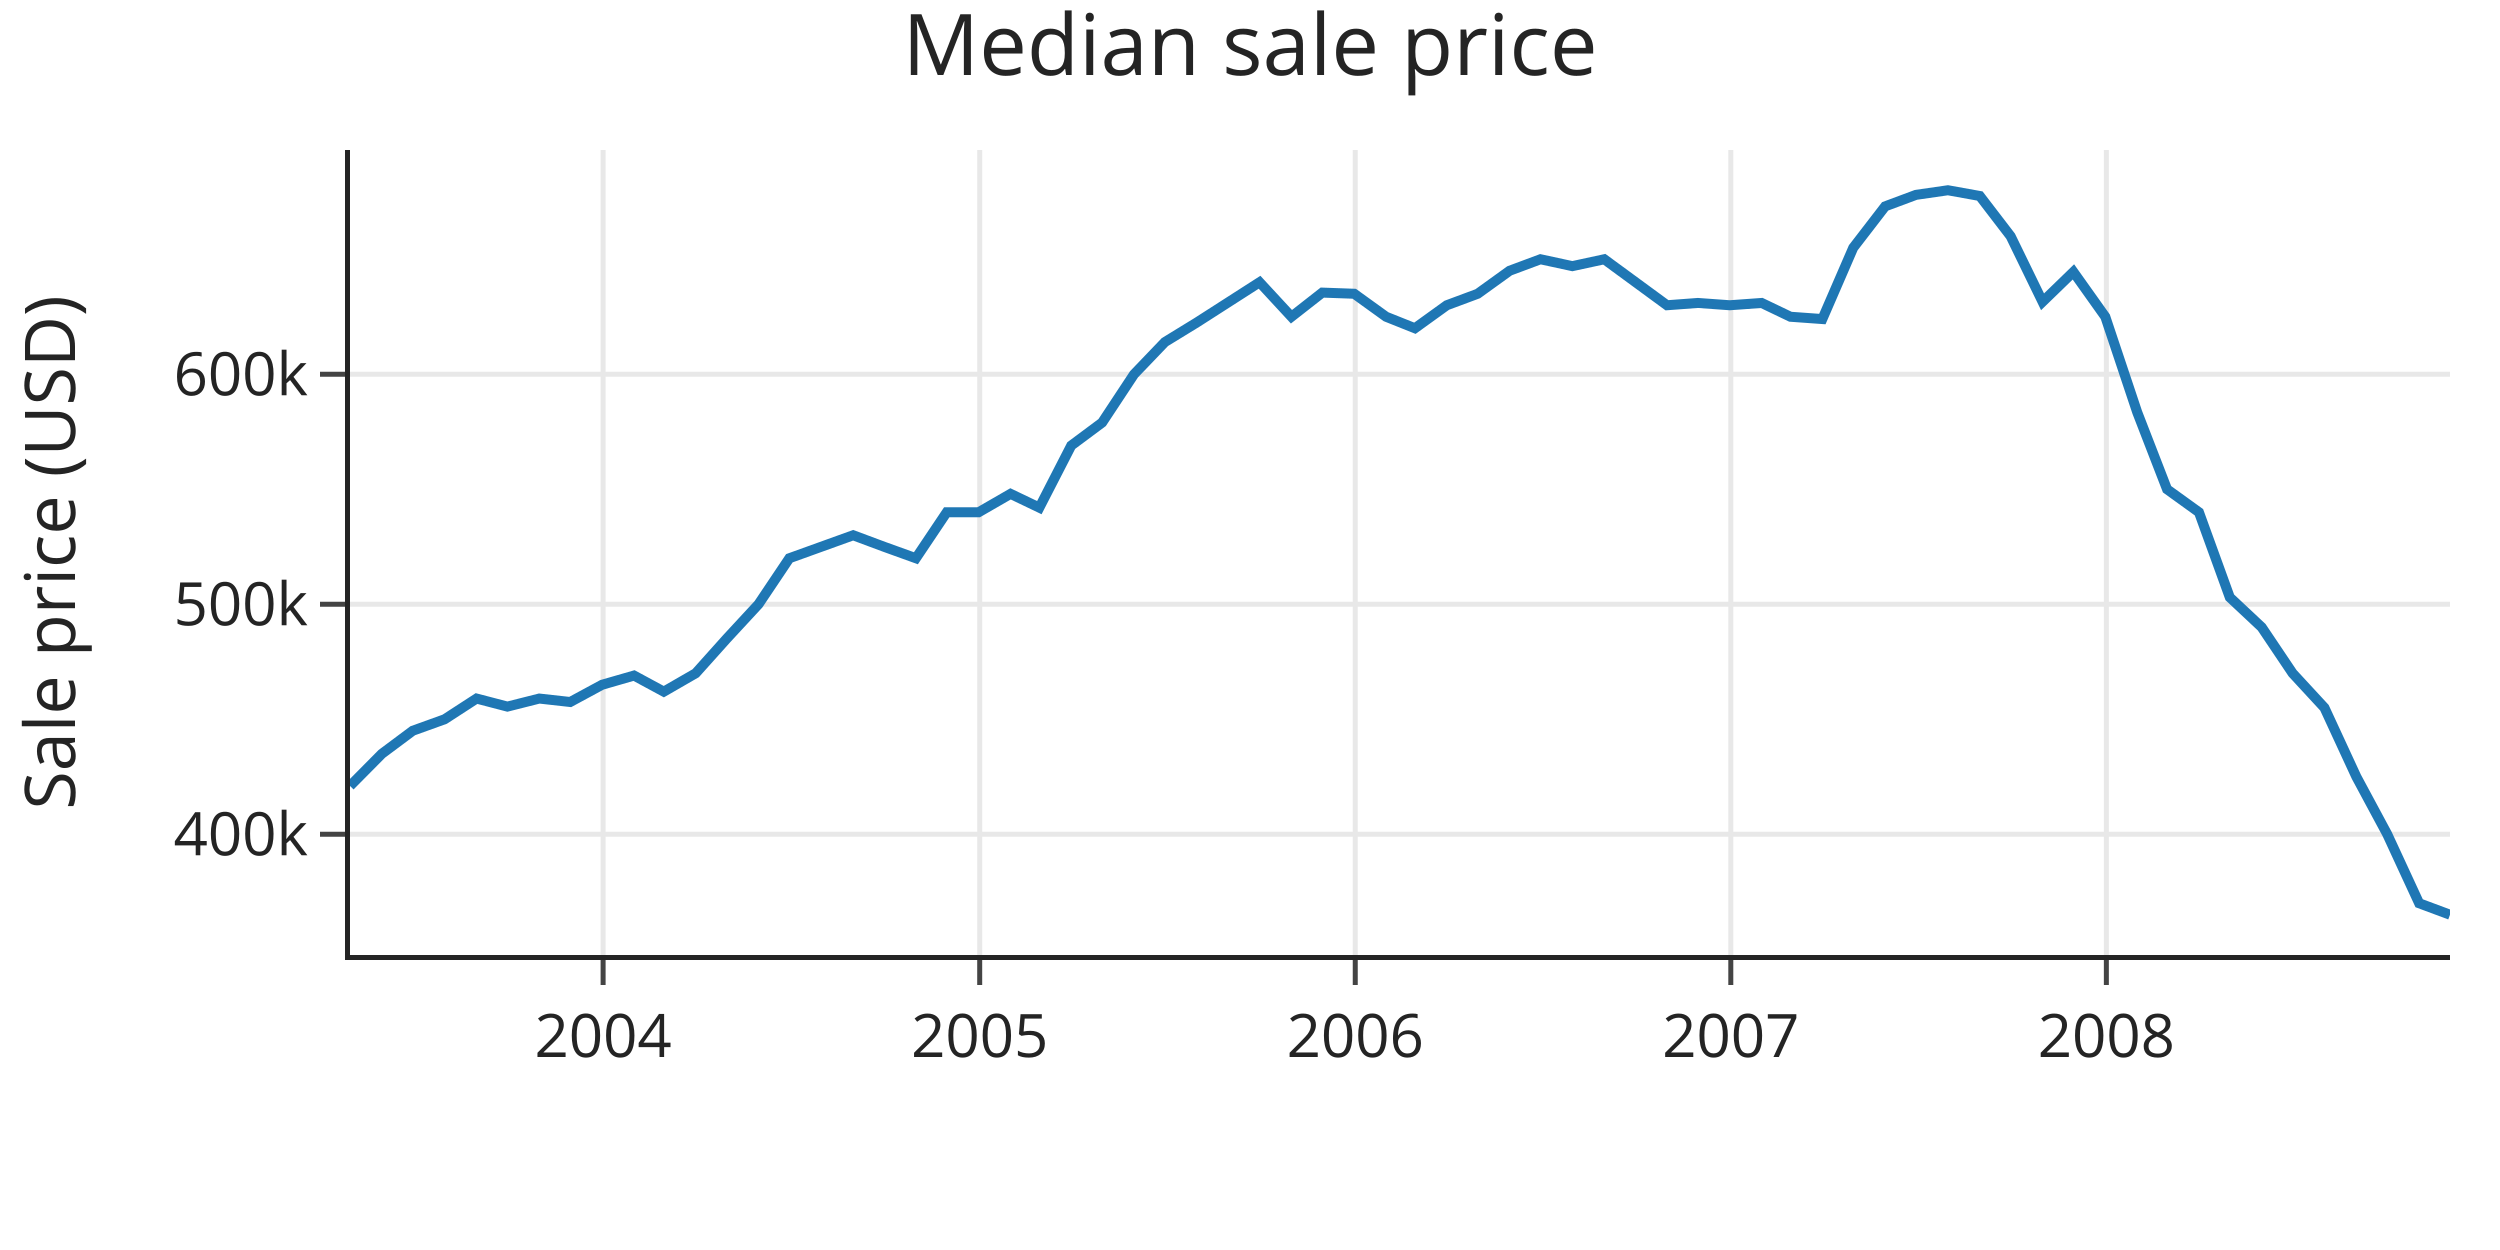
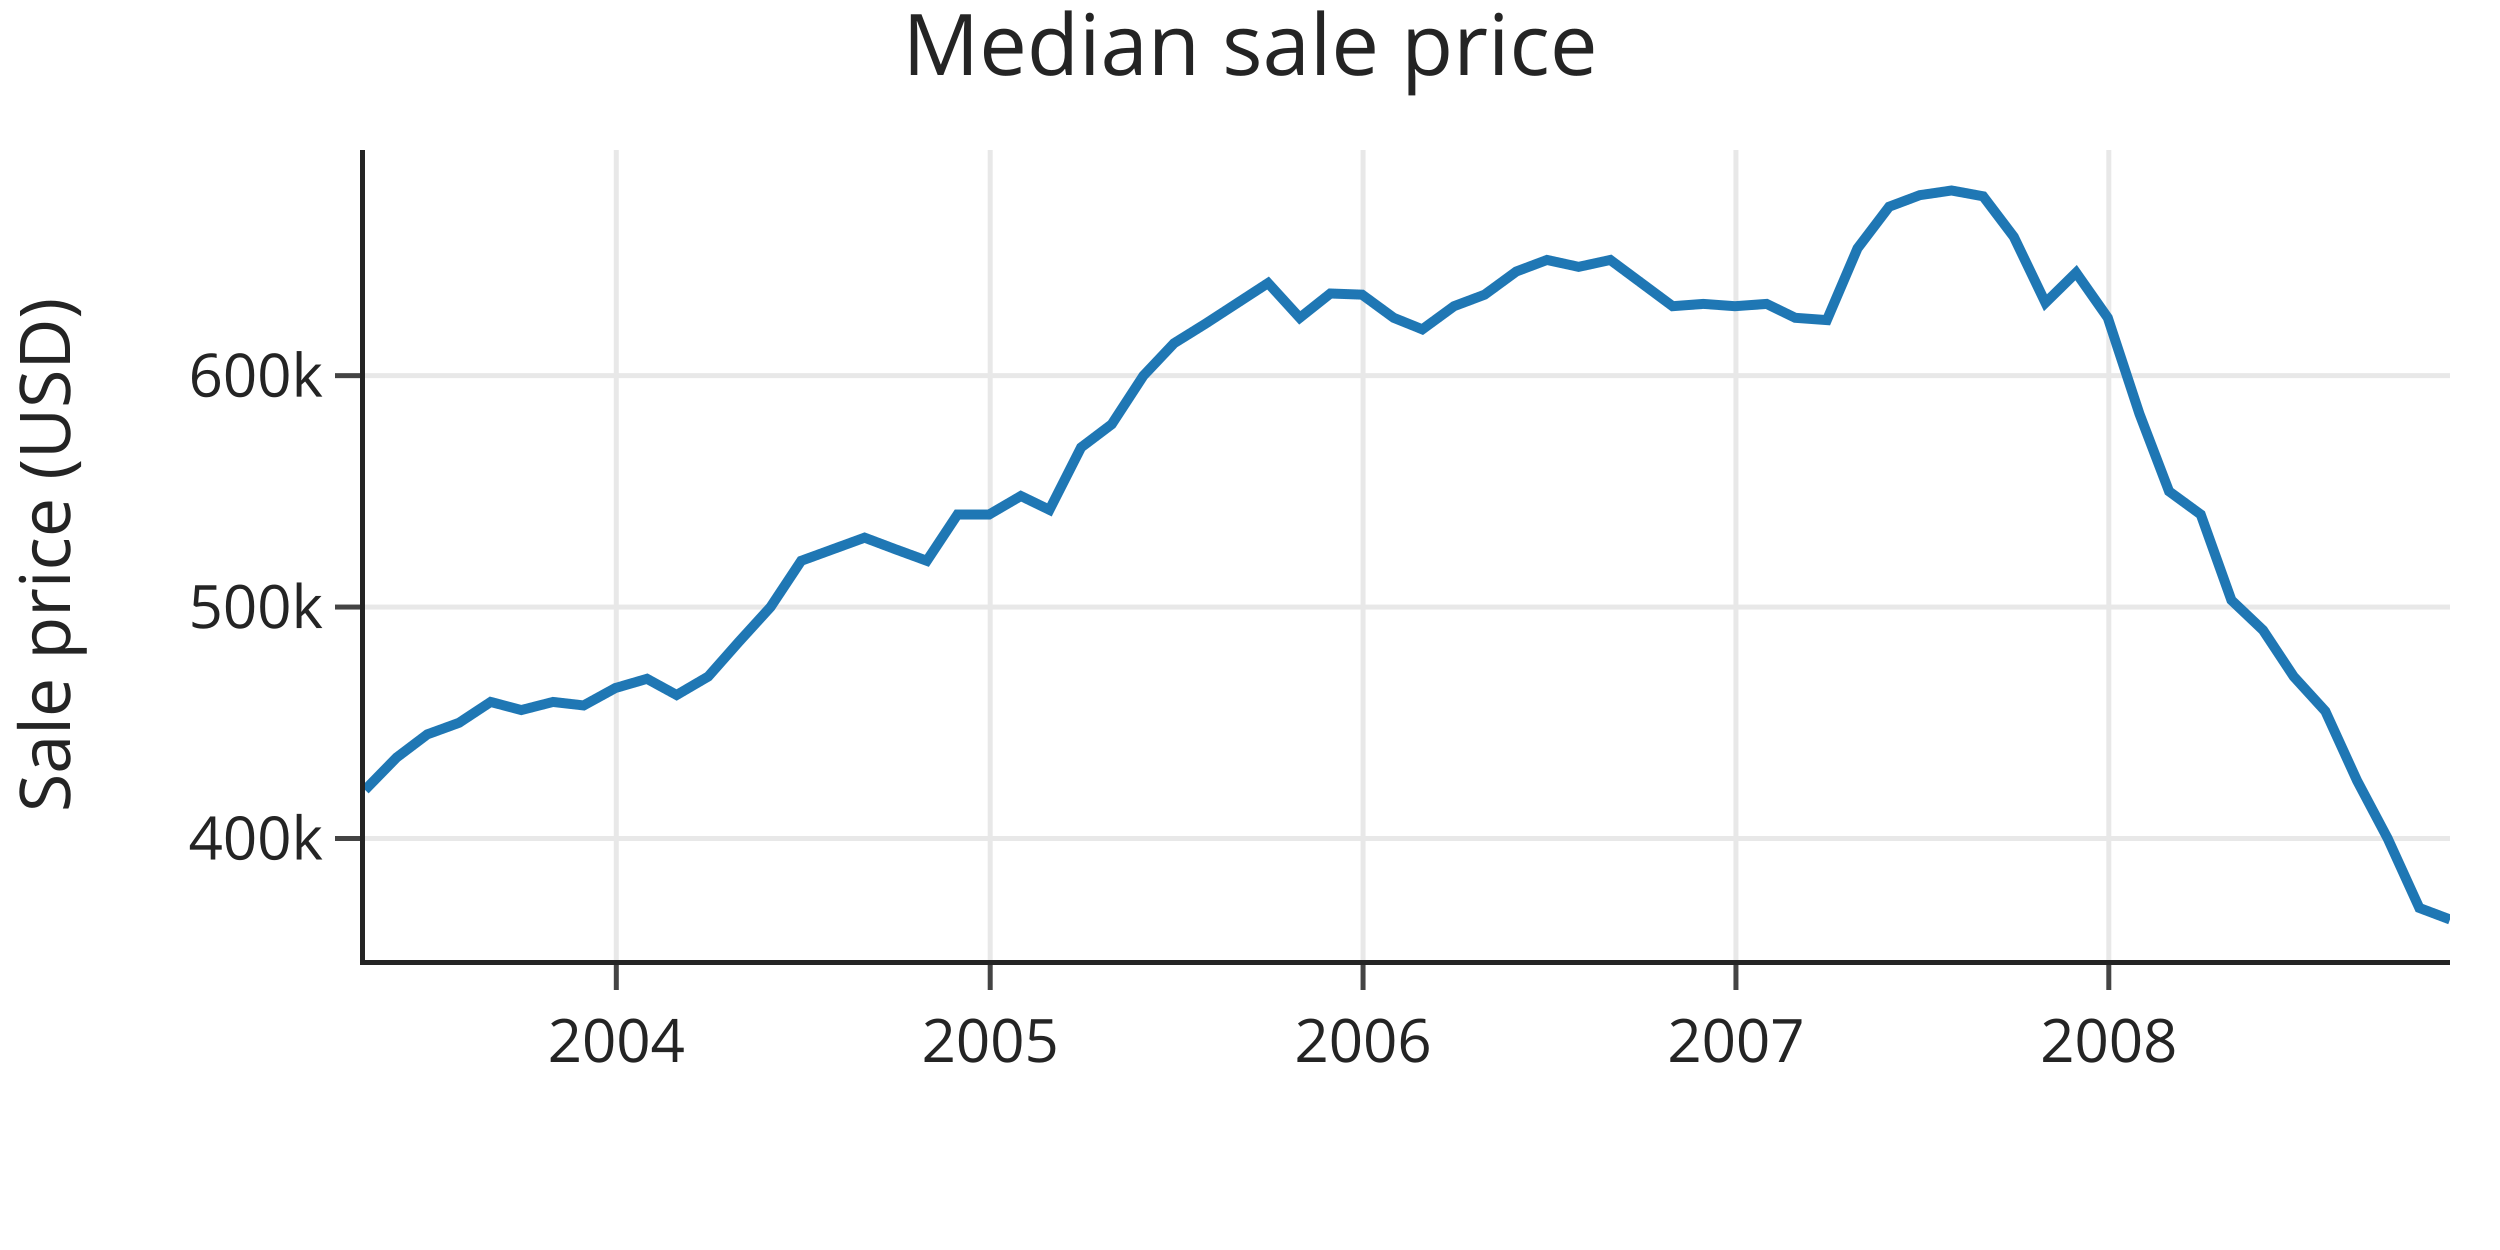
<svg xmlns="http://www.w3.org/2000/svg" class="main-svg" width="500" height="250" style="" viewBox="0 0 500 250">
  <rect x="0" y="0" width="500" height="250" style="fill: rgb(255, 255, 255); fill-opacity: 1;" />
-   <defs id="defs-9f5719">
+   <defs id="defs-bb6b9b">
    <g class="clips">
-       <clipPath id="clip9f5719xyplot" class="plotclip">
-         <rect width="420" height="161" />
+       <clipPath id="clipbb6b9bxyplot" class="plotclip">
+         <rect width="417" height="162" />
      </clipPath>
-       <clipPath class="axesclip" id="clip9f5719x">
-         <rect x="70" y="0" width="420" height="250" />
+       <clipPath class="axesclip" id="clipbb6b9bx">
+         <rect x="73" y="0" width="417" height="250" />
      </clipPath>
-       <clipPath class="axesclip" id="clip9f5719y">
-         <rect x="0" y="30" width="500" height="161" />
+       <clipPath class="axesclip" id="clipbb6b9by">
+         <rect x="0" y="30" width="500" height="162" />
      </clipPath>
-       <clipPath class="axesclip" id="clip9f5719xy">
-         <rect x="70" y="30" width="420" height="161" />
+       <clipPath class="axesclip" id="clipbb6b9bxy">
+         <rect x="73" y="30" width="417" height="162" />
      </clipPath>
    </g>
    <g class="gradients" />
    <g class="patterns" />
  </defs>
  <g class="bglayer" />
  <g class="layer-below">
    <g class="imagelayer" />
    <g class="shapelayer" />
  </g>
  <g class="cartesianlayer">
    <g class="subplot xy">
      <g class="layer-subplot">
        <g class="shapelayer" />
        <g class="imagelayer" />
      </g>
+       <g class="minor-gridlayer">
+         <g class="x" />
+         <g class="y" />
+       </g>
      <g class="gridlayer">
        <g class="x">
-           <path class="xgrid crisp" transform="translate(120.62,0)" d="M0,30v161" style="stroke: rgb(232, 232, 232); stroke-opacity: 1; stroke-width: 1px;" />
-           <path class="xgrid crisp" transform="translate(195.94,0)" d="M0,30v161" style="stroke: rgb(232, 232, 232); stroke-opacity: 1; stroke-width: 1px;" />
-           <path class="xgrid crisp" transform="translate(271.05,0)" d="M0,30v161" style="stroke: rgb(232, 232, 232); stroke-opacity: 1; stroke-width: 1px;" />
-           <path class="xgrid crisp" transform="translate(346.16,0)" d="M0,30v161" style="stroke: rgb(232, 232, 232); stroke-opacity: 1; stroke-width: 1px;" />
-           <path class="xgrid crisp" transform="translate(421.27,0)" d="M0,30v161" style="stroke: rgb(232, 232, 232); stroke-opacity: 1; stroke-width: 1px;" />
+           <path class="xgrid crisp" transform="translate(123.26,0)" d="M0,30v162" style="stroke: rgb(232, 232, 232); stroke-opacity: 1; stroke-width: 1px;" />
+           <path class="xgrid crisp" transform="translate(198.04,0)" d="M0,30v162" style="stroke: rgb(232, 232, 232); stroke-opacity: 1; stroke-width: 1px;" />
+           <path class="xgrid crisp" transform="translate(272.61,0)" d="M0,30v162" style="stroke: rgb(232, 232, 232); stroke-opacity: 1; stroke-width: 1px;" />
+           <path class="xgrid crisp" transform="translate(347.19,0)" d="M0,30v162" style="stroke: rgb(232, 232, 232); stroke-opacity: 1; stroke-width: 1px;" />
+           <path class="xgrid crisp" transform="translate(421.76,0)" d="M0,30v162" style="stroke: rgb(232, 232, 232); stroke-opacity: 1; stroke-width: 1px;" />
        </g>
        <g class="y">
-           <path class="ygrid crisp" transform="translate(0,166.85)" d="M70,0h420" style="stroke: rgb(232, 232, 232); stroke-opacity: 1; stroke-width: 1px;" />
-           <path class="ygrid crisp" transform="translate(0,120.85)" d="M70,0h420" style="stroke: rgb(232, 232, 232); stroke-opacity: 1; stroke-width: 1px;" />
-           <path class="ygrid crisp" transform="translate(0,74.85)" d="M70,0h420" style="stroke: rgb(232, 232, 232); stroke-opacity: 1; stroke-width: 1px;" />
+           <path class="ygrid crisp" transform="translate(0,167.7)" d="M73,0h417" style="stroke: rgb(232, 232, 232); stroke-opacity: 1; stroke-width: 1px;" />
+           <path class="ygrid crisp" transform="translate(0,121.41)" d="M73,0h417" style="stroke: rgb(232, 232, 232); stroke-opacity: 1; stroke-width: 1px;" />
+           <path class="ygrid crisp" transform="translate(0,75.13)" d="M73,0h417" style="stroke: rgb(232, 232, 232); stroke-opacity: 1; stroke-width: 1px;" />
        </g>
      </g>
      <g class="zerolinelayer" />
      <path class="xlines-below" />
      <path class="ylines-below" />
      <g class="overlines-below" />
      <g class="xaxislayer-below" />
      <g class="yaxislayer-below" />
      <g class="overaxes-below" />
-       <g class="plot" transform="translate(70,30)" clip-path="url(#clip9f5719xyplot)">
+       <g class="plot" transform="translate(73,30)" clip-path="url(#clipbb6b9bxyplot)">
        <g class="scatterlayer mlayer">
-           <g class="trace scatter tracebb697d" style="stroke-miterlimit: 2; opacity: 1;">
+           <g class="trace scatter tracea10ebb" style="stroke-miterlimit: 2; opacity: 1;">
            <g class="fills" />
            <g class="errorbars" />
            <g class="lines">
-               <path class="js-line" d="M0,127.19L6.38,120.75L12.55,116.15L18.93,113.85L25.31,109.71L31.48,111.32L37.86,109.71L44.04,110.4L50.42,106.95L56.8,105.11L62.76,108.33L69.14,104.65L75.32,97.75L81.7,90.85L87.87,81.65L100.63,77.05L106.8,79.35L113.18,81.65L119.35,72.45L125.73,72.45L132.11,68.77L137.87,71.53L144.25,59.11L150.43,54.51L156.81,44.85L162.98,38.41L169.36,34.5L181.91,26.45L188.29,33.35L194.46,28.52L200.84,28.75L207.22,33.35L212.98,35.65L219.36,31.05L225.54,28.75L231.92,24.15L238.09,21.85L244.47,23.23L250.85,21.85L263.4,31.05L269.57,30.59L275.95,31.05L282.33,30.59L288.09,33.35L294.47,33.81L300.65,19.55L307.03,11.27L313.2,8.97L319.58,8.05L325.96,9.2L332.13,17.25L338.51,30.36L344.68,24.38L351.06,33.35L357.44,52.44L363.41,67.85L369.79,72.45L375.96,89.47L382.34,95.45L388.52,104.65L394.89,111.55L401.27,125.35L407.45,136.85L413.83,150.65L420,152.95" style="vector-effect: non-scaling-stroke; fill: none; stroke: rgb(31, 119, 180); stroke-opacity: 1; stroke-width: 2px; opacity: 1;" />
+               <path class="js-line" d="M0,127.98L6.33,121.5L12.46,116.87L18.8,114.56L25.13,110.39L31.26,112.01L37.59,110.39L43.72,111.09L50.06,107.61L56.39,105.76L62.32,109L68.65,105.3L74.78,98.36L81.11,91.41L87.24,82.16L99.91,77.53L106.04,79.84L112.37,82.16L118.5,72.9L124.83,72.9L131.17,69.2L136.89,71.97L143.22,59.48L149.35,54.85L155.69,45.13L161.81,38.65L168.15,34.71L180.61,26.61L186.95,33.56L193.07,28.7L199.41,28.93L205.74,33.56L211.46,35.87L217.8,31.24L223.93,28.93L230.26,24.3L236.39,21.99L242.72,23.37L249.06,21.99L261.52,31.24L267.65,30.78L273.98,31.24L280.32,30.78L286.04,33.56L292.37,34.02L298.5,19.67L304.83,11.34L310.96,9.03L317.3,8.1L323.63,9.26L329.76,17.36L336.09,30.55L342.22,24.53L348.56,33.56L354.89,52.77L360.81,68.27L367.15,72.9L373.28,90.03L379.61,96.04L385.74,105.3L392.07,112.24L398.41,126.13L404.54,137.7L410.87,151.59L417,153.9" style="vector-effect: none; fill: none; stroke: rgb(31, 119, 180); stroke-opacity: 1; stroke-width: 2px; opacity: 1;" />
            </g>
            <g class="points" />
            <g class="text" />
          </g>
        </g>
      </g>
      <g class="overplot" />
-       <path class="xlines-above crisp" d="M69,191.5H490" style="fill: none; stroke-width: 1px; stroke: rgb(36, 36, 36); stroke-opacity: 1;" />
-       <path class="ylines-above crisp" d="M69.5,30V191" style="fill: none; stroke-width: 1px; stroke: rgb(36, 36, 36); stroke-opacity: 1;" />
+       <path class="xlines-above crisp" d="M72,192.5H490" style="fill: none; stroke-width: 1px; stroke: rgb(36, 36, 36); stroke-opacity: 1;" />
+       <path class="ylines-above crisp" d="M72.5,30V192" style="fill: none; stroke-width: 1px; stroke: rgb(36, 36, 36); stroke-opacity: 1;" />
      <g class="overlines-above" />
      <g class="xaxislayer-above">
-         <path class="xtick ticks crisp" d="M0,192v5" transform="translate(120.62,0)" style="stroke: rgb(68, 68, 68); stroke-opacity: 1; stroke-width: 1px;" />
-         <path class="xtick ticks crisp" d="M0,192v5" transform="translate(195.94,0)" style="stroke: rgb(68, 68, 68); stroke-opacity: 1; stroke-width: 1px;" />
-         <path class="xtick ticks crisp" d="M0,192v5" transform="translate(271.05,0)" style="stroke: rgb(68, 68, 68); stroke-opacity: 1; stroke-width: 1px;" />
-         <path class="xtick ticks crisp" d="M0,192v5" transform="translate(346.16,0)" style="stroke: rgb(68, 68, 68); stroke-opacity: 1; stroke-width: 1px;" />
-         <path class="xtick ticks crisp" d="M0,192v5" transform="translate(421.27,0)" style="stroke: rgb(68, 68, 68); stroke-opacity: 1; stroke-width: 1px;" />
+         <path class="xtick ticks crisp" d="M0,193v5" transform="translate(123.26,0)" style="stroke: rgb(68, 68, 68); stroke-opacity: 1; stroke-width: 1px;" />
+         <path class="xtick ticks crisp" d="M0,193v5" transform="translate(198.04,0)" style="stroke: rgb(68, 68, 68); stroke-opacity: 1; stroke-width: 1px;" />
+         <path class="xtick ticks crisp" d="M0,193v5" transform="translate(272.61,0)" style="stroke: rgb(68, 68, 68); stroke-opacity: 1; stroke-width: 1px;" />
+         <path class="xtick ticks crisp" d="M0,193v5" transform="translate(347.19,0)" style="stroke: rgb(68, 68, 68); stroke-opacity: 1; stroke-width: 1px;" />
+         <path class="xtick ticks crisp" d="M0,193v5" transform="translate(421.76,0)" style="stroke: rgb(68, 68, 68); stroke-opacity: 1; stroke-width: 1px;" />
        <g class="xtick">
-           <text text-anchor="middle" x="0" y="211.4" transform="translate(120.62,0)" style="font-family: 'Open Sans', verdana, arial, sans-serif; font-size: 12px; fill: rgb(36, 36, 36); fill-opacity: 1; white-space: pre; opacity: 1;">2004</text>
+           <text text-anchor="middle" x="0" y="212.4" transform="translate(123.26,0)" style="font-family: 'Open Sans', verdana, arial, sans-serif; font-size: 12px; fill: rgb(36, 36, 36); fill-opacity: 1; white-space: pre; opacity: 1;">2004</text>
        </g>
        <g class="xtick">
-           <text text-anchor="middle" x="0" y="211.4" style="font-family: 'Open Sans', verdana, arial, sans-serif; font-size: 12px; fill: rgb(36, 36, 36); fill-opacity: 1; white-space: pre; opacity: 1;" transform="translate(195.94,0)">2005</text>
+           <text text-anchor="middle" x="0" y="212.4" style="font-family: 'Open Sans', verdana, arial, sans-serif; font-size: 12px; fill: rgb(36, 36, 36); fill-opacity: 1; white-space: pre; opacity: 1;" transform="translate(198.04,0)">2005</text>
        </g>
        <g class="xtick">
-           <text text-anchor="middle" x="0" y="211.4" style="font-family: 'Open Sans', verdana, arial, sans-serif; font-size: 12px; fill: rgb(36, 36, 36); fill-opacity: 1; white-space: pre; opacity: 1;" transform="translate(271.05,0)">2006</text>
+           <text text-anchor="middle" x="0" y="212.4" style="font-family: 'Open Sans', verdana, arial, sans-serif; font-size: 12px; fill: rgb(36, 36, 36); fill-opacity: 1; white-space: pre; opacity: 1;" transform="translate(272.61,0)">2006</text>
        </g>
        <g class="xtick">
-           <text text-anchor="middle" x="0" y="211.4" style="font-family: 'Open Sans', verdana, arial, sans-serif; font-size: 12px; fill: rgb(36, 36, 36); fill-opacity: 1; white-space: pre; opacity: 1;" transform="translate(346.16,0)">2007</text>
+           <text text-anchor="middle" x="0" y="212.4" style="font-family: 'Open Sans', verdana, arial, sans-serif; font-size: 12px; fill: rgb(36, 36, 36); fill-opacity: 1; white-space: pre; opacity: 1;" transform="translate(347.19,0)">2007</text>
        </g>
        <g class="xtick">
-           <text text-anchor="middle" x="0" y="211.4" style="font-family: 'Open Sans', verdana, arial, sans-serif; font-size: 12px; fill: rgb(36, 36, 36); fill-opacity: 1; white-space: pre; opacity: 1;" transform="translate(421.27,0)">2008</text>
+           <text text-anchor="middle" x="0" y="212.4" style="font-family: 'Open Sans', verdana, arial, sans-serif; font-size: 12px; fill: rgb(36, 36, 36); fill-opacity: 1; white-space: pre; opacity: 1;" transform="translate(421.76,0)">2008</text>
        </g>
      </g>
      <g class="yaxislayer-above">
-         <path class="ytick ticks crisp" d="M69,0h-5" transform="translate(0,166.85)" style="stroke: rgb(68, 68, 68); stroke-opacity: 1; stroke-width: 1px;" />
-         <path class="ytick ticks crisp" d="M69,0h-5" transform="translate(0,120.85)" style="stroke: rgb(68, 68, 68); stroke-opacity: 1; stroke-width: 1px;" />
-         <path class="ytick ticks crisp" d="M69,0h-5" transform="translate(0,74.85)" style="stroke: rgb(68, 68, 68); stroke-opacity: 1; stroke-width: 1px;" />
+         <path class="ytick ticks crisp" d="M72,0h-5" transform="translate(0,167.7)" style="stroke: rgb(68, 68, 68); stroke-opacity: 1; stroke-width: 1px;" />
+         <path class="ytick ticks crisp" d="M72,0h-5" transform="translate(0,121.41)" style="stroke: rgb(68, 68, 68); stroke-opacity: 1; stroke-width: 1px;" />
+         <path class="ytick ticks crisp" d="M72,0h-5" transform="translate(0,75.13)" style="stroke: rgb(68, 68, 68); stroke-opacity: 1; stroke-width: 1px;" />
        <g class="ytick">
-           <text text-anchor="end" x="61.6" y="4.2" transform="translate(0,166.85)" style="font-family: 'Open Sans', verdana, arial, sans-serif; font-size: 12px; fill: rgb(36, 36, 36); fill-opacity: 1; white-space: pre; opacity: 1;">400k</text>
+           <text text-anchor="end" x="64.6" y="4.2" transform="translate(0,167.7)" style="font-family: 'Open Sans', verdana, arial, sans-serif; font-size: 12px; fill: rgb(36, 36, 36); fill-opacity: 1; white-space: pre; opacity: 1;">400k</text>
        </g>
        <g class="ytick">
-           <text text-anchor="end" x="61.6" y="4.2" style="font-family: 'Open Sans', verdana, arial, sans-serif; font-size: 12px; fill: rgb(36, 36, 36); fill-opacity: 1; white-space: pre; opacity: 1;" transform="translate(0,120.85)">500k</text>
+           <text text-anchor="end" x="64.6" y="4.2" style="font-family: 'Open Sans', verdana, arial, sans-serif; font-size: 12px; fill: rgb(36, 36, 36); fill-opacity: 1; white-space: pre; opacity: 1;" transform="translate(0,121.41)">500k</text>
        </g>
        <g class="ytick">
-           <text text-anchor="end" x="61.6" y="4.2" style="font-family: 'Open Sans', verdana, arial, sans-serif; font-size: 12px; fill: rgb(36, 36, 36); fill-opacity: 1; white-space: pre; opacity: 1;" transform="translate(0,74.85)">600k</text>
+           <text text-anchor="end" x="64.6" y="4.2" style="font-family: 'Open Sans', verdana, arial, sans-serif; font-size: 12px; fill: rgb(36, 36, 36); fill-opacity: 1; white-space: pre; opacity: 1;" transform="translate(0,75.13)">600k</text>
        </g>
      </g>
      <g class="overaxes-above" />
    </g>
  </g>
  <g class="polarlayer" />
  <g class="smithlayer" />
  <g class="ternarylayer" />
  <g class="geolayer" />
  <g class="funnelarealayer" />
  <g class="pielayer" />
  <g class="iciclelayer" />
  <g class="treemaplayer" />
  <g class="sunburstlayer" />
  <g class="glimages" />
-   <defs id="topdefs-9f5719">
+   <defs id="topdefs-bb6b9b">
    <g class="clips" />
  </defs>
  <g class="layer-above">
    <g class="imagelayer" />
    <g class="shapelayer" />
  </g>
  <g class="infolayer">
    <g class="g-gtitle">
      <text class="gtitle" x="250" y="15" text-anchor="middle" dy="0em" style="font-family: 'Open Sans', verdana, arial, sans-serif; font-size: 17px; fill: rgb(36, 36, 36); opacity: 1; font-weight: normal; white-space: pre;">Median sale price</text>
    </g>
    <g class="g-xtitle" />
-     <g class="g-ytitle" transform="translate(5.09668,0)">
-       <text class="ytitle" transform="rotate(-90,9.903125,110.5)" x="9.903" y="110.5" text-anchor="middle" style="font-family: 'Open Sans', verdana, arial, sans-serif; font-size: 14px; fill: rgb(36, 36, 36); opacity: 1; font-weight: normal; white-space: pre;">Sale price (USD)</text>
+     <g class="g-ytitle" transform="translate(3.69043,0)">
+       <text class="ytitle" transform="rotate(-90,10.30938,111)" x="10.309" y="111" text-anchor="middle" style="font-family: 'Open Sans', verdana, arial, sans-serif; font-size: 14px; fill: rgb(36, 36, 36); opacity: 1; font-weight: normal; white-space: pre;">Sale price (USD)</text>
    </g>
  </g>
</svg>
